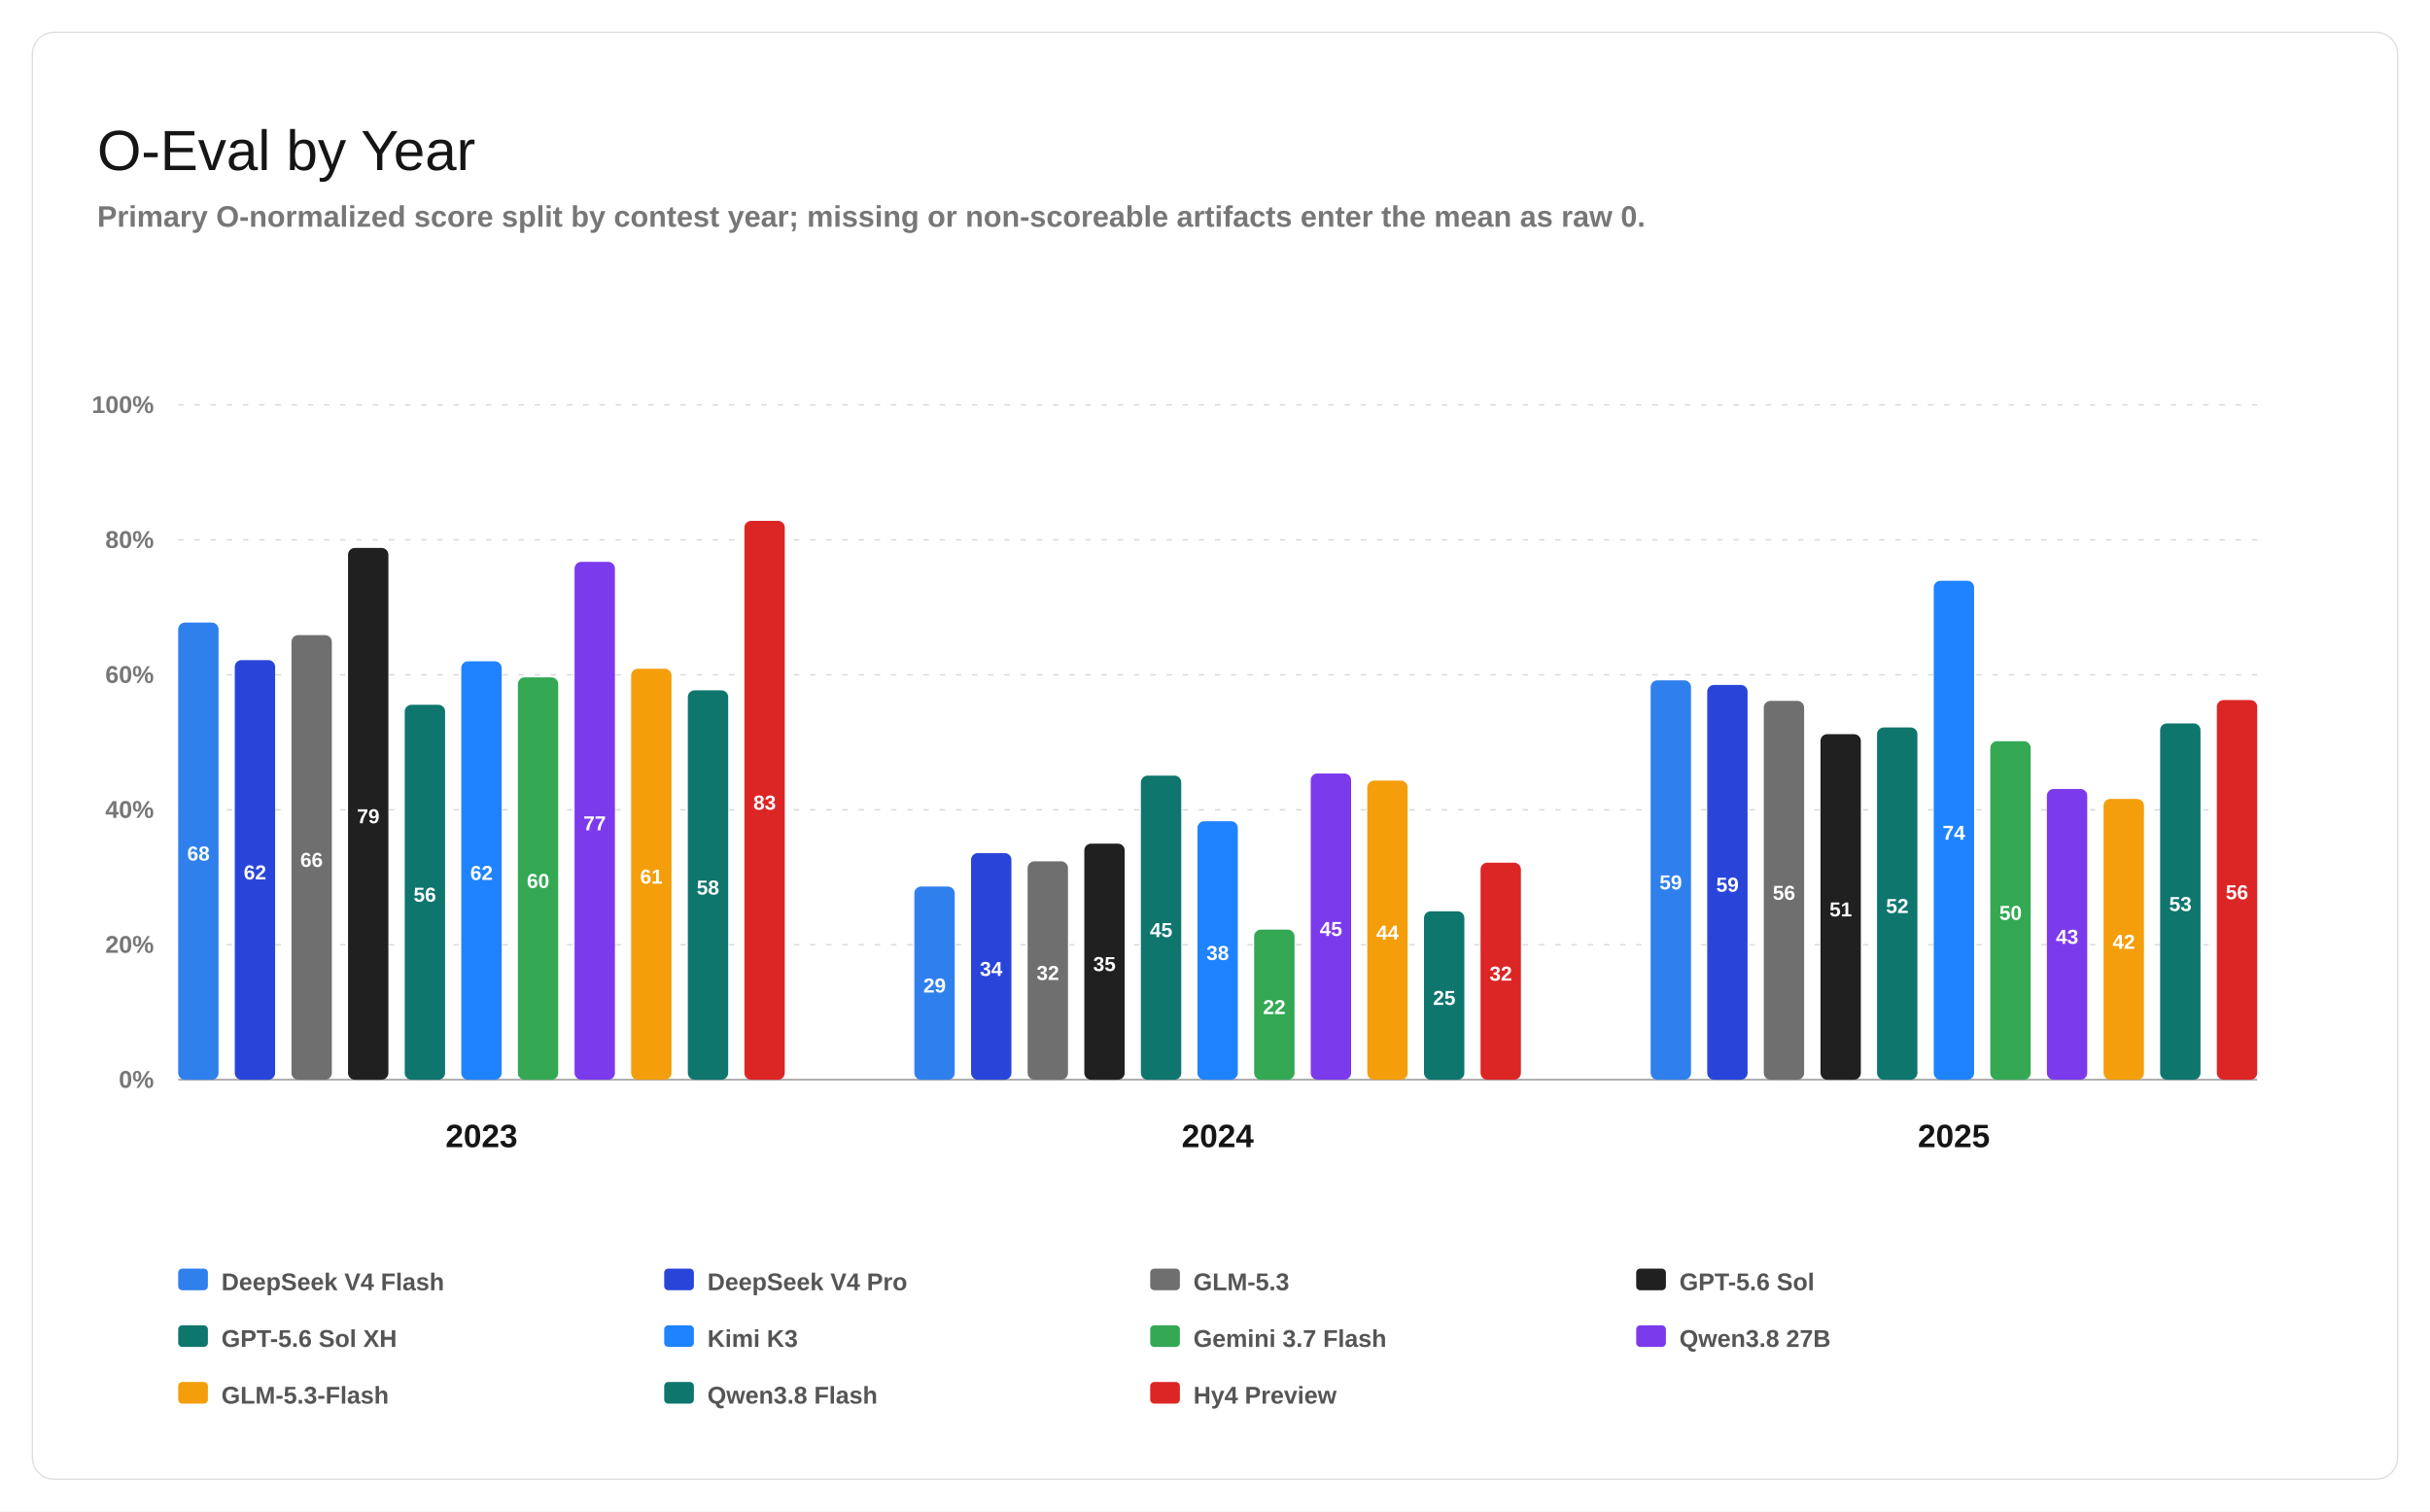
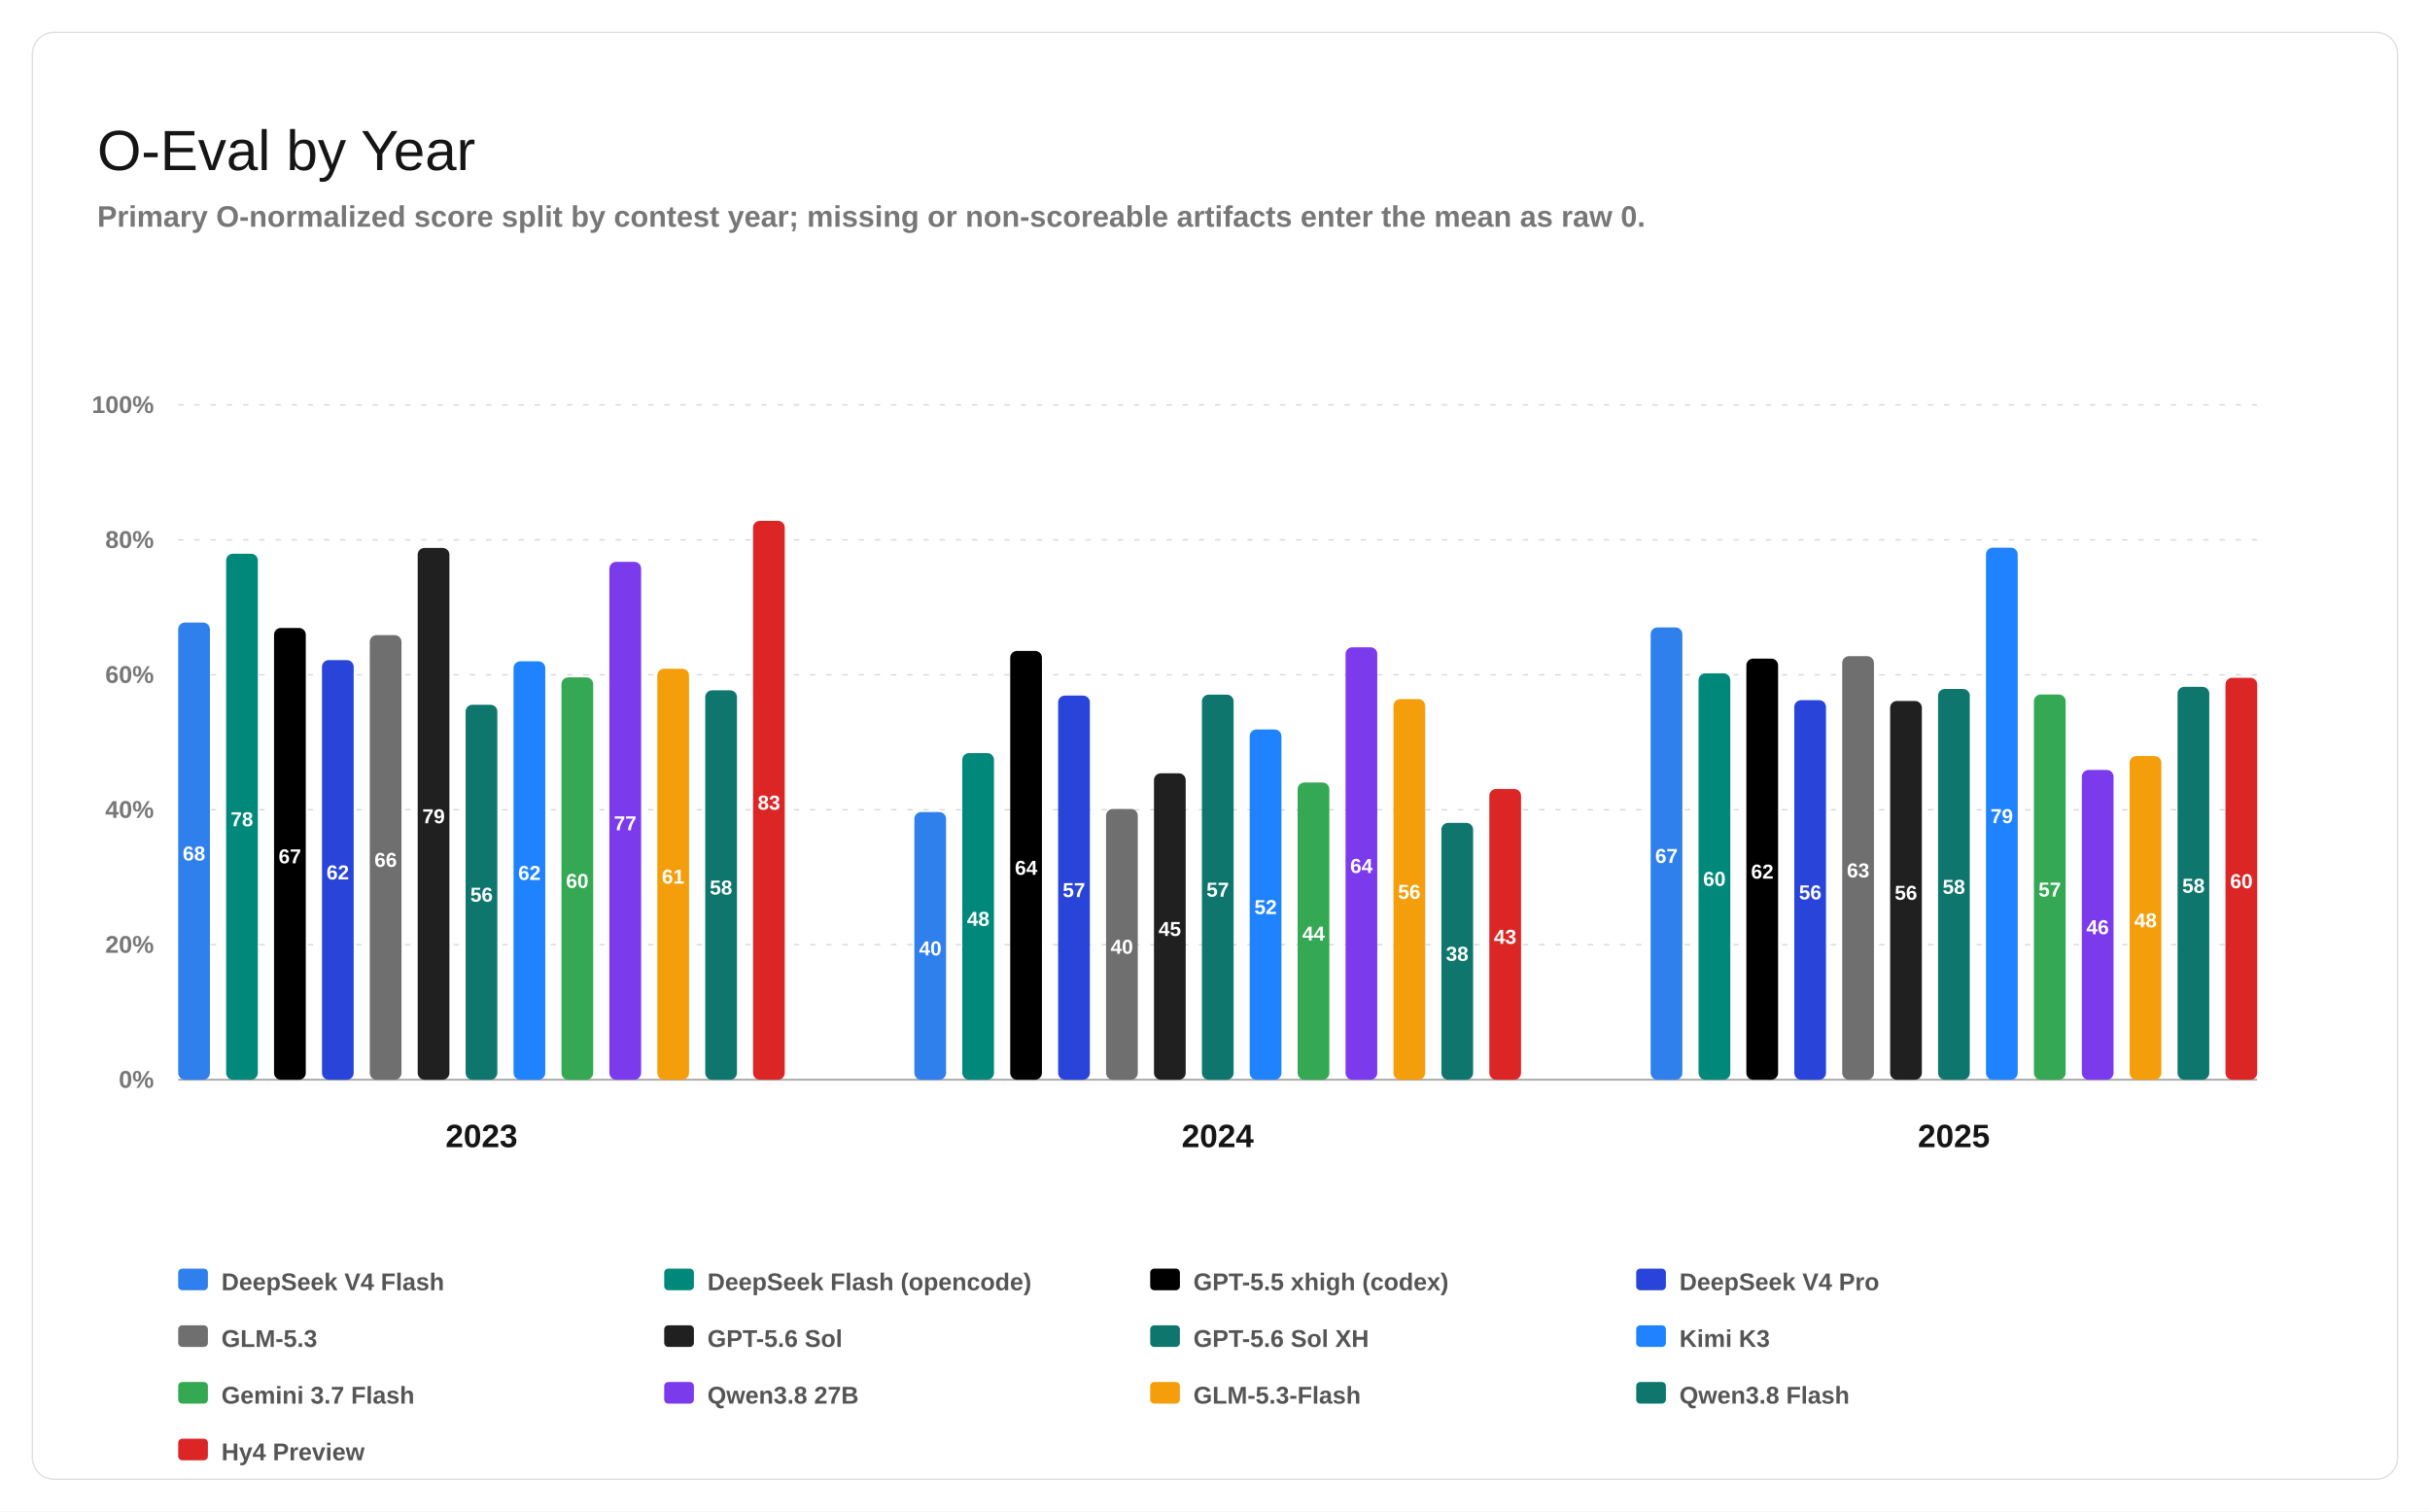
<svg xmlns="http://www.w3.org/2000/svg" width="1800" height="1120" viewBox="0 0 1800 1120" role="img">
  <style>
      .title { font-family: Georgia, Times, serif; font-size: 42px; font-weight: 500; fill: #050505; }
      .subtitle { font-family: Arial, Helvetica, sans-serif; font-size: 22px; fill: #777777; font-weight: 650; }
      .axis { font-family: Arial, Helvetica, sans-serif; font-size: 18px; fill: #777777; font-weight: 650; }
      .axis-title { font-family: Arial, Helvetica, sans-serif; font-size: 22px; fill: #111111; font-weight: 720; }
      .label { font-family: Arial, Helvetica, sans-serif; font-size: 19px; fill: #151515; font-weight: 700; }
      .small { font-family: Arial, Helvetica, sans-serif; font-size: 18px; fill: #777777; font-weight: 650; }
    </style>
  <rect width="1800" height="1120" fill="#ffffff" />
  <rect x="24.0" y="24.0" width="1752.0" height="1072.0" fill="#ffffff" rx="16.0" stroke="#dedede" />
  <text x="72.0" y="126.0" text-anchor="start" font-family="Arial, Helvetica, sans-serif" font-size="42" font-weight="500" fill="#151515">O-Eval by Year</text>
  <text x="72.0" y="168.0" text-anchor="start" font-family="Arial, Helvetica, sans-serif" font-size="22" font-weight="650" fill="#777777">Primary O-normalized score split by contest year; missing or non-scoreable artifacts enter the mean as raw 0.</text>
  <line x1="132.0" y1="800.0" x2="1672.0" y2="800.0" stroke="#aaaaaa" stroke-width="1.4" />
  <text x="114.0" y="806.0" text-anchor="end" font-family="Arial, Helvetica, sans-serif" font-size="18" font-weight="600" fill="#777777">0%</text>
  <line x1="132.0" y1="700.0" x2="1672.0" y2="700.0" stroke="#d7d7d7" stroke-width="1.0" stroke-dasharray="4 8" />
  <text x="114.0" y="706.0" text-anchor="end" font-family="Arial, Helvetica, sans-serif" font-size="18" font-weight="600" fill="#777777">20%</text>
  <line x1="132.0" y1="600.0" x2="1672.0" y2="600.0" stroke="#d7d7d7" stroke-width="1.0" stroke-dasharray="4 8" />
  <text x="114.0" y="606.0" text-anchor="end" font-family="Arial, Helvetica, sans-serif" font-size="18" font-weight="600" fill="#777777">40%</text>
  <line x1="132.0" y1="500.0" x2="1672.0" y2="500.0" stroke="#d7d7d7" stroke-width="1.0" stroke-dasharray="4 8" />
  <text x="114.0" y="506.0" text-anchor="end" font-family="Arial, Helvetica, sans-serif" font-size="18" font-weight="600" fill="#777777">60%</text>
  <line x1="132.0" y1="400.0" x2="1672.0" y2="400.0" stroke="#d7d7d7" stroke-width="1.0" stroke-dasharray="4 8" />
  <text x="114.0" y="406.0" text-anchor="end" font-family="Arial, Helvetica, sans-serif" font-size="18" font-weight="600" fill="#777777">80%</text>
  <line x1="132.0" y1="300.0" x2="1672.0" y2="300.0" stroke="#d7d7d7" stroke-width="1.0" stroke-dasharray="4 8" />
  <text x="114.0" y="306.0" text-anchor="end" font-family="Arial, Helvetica, sans-serif" font-size="18" font-weight="600" fill="#777777">100%</text>
  <text x="356.7" y="850.0" text-anchor="middle" font-family="Arial, Helvetica, sans-serif" font-size="24" font-weight="800" fill="#151515">2023</text>
-   <rect x="132.0" y="461.3" width="29.9" height="338.7" fill="#2f80ed" rx="5.0" />
-   <text x="147.0" y="637.6" text-anchor="middle" font-family="Arial, Helvetica, sans-serif" font-size="15" font-weight="800" fill="#ffffff">68</text>
-   <rect x="173.9" y="489.1" width="29.9" height="310.9" fill="#2945d9" rx="5.0" />
-   <text x="188.9" y="651.6" text-anchor="middle" font-family="Arial, Helvetica, sans-serif" font-size="15" font-weight="800" fill="#ffffff">62</text>
-   <rect x="215.9" y="470.6" width="29.9" height="329.4" fill="#6f6f6f" rx="5.0" />
-   <text x="230.8" y="642.3" text-anchor="middle" font-family="Arial, Helvetica, sans-serif" font-size="15" font-weight="800" fill="#ffffff">66</text>
-   <rect x="257.8" y="406.0" width="29.9" height="394.0" fill="#202020" rx="5.0" />
-   <text x="272.8" y="610.0" text-anchor="middle" font-family="Arial, Helvetica, sans-serif" font-size="15" font-weight="800" fill="#ffffff">79</text>
-   <rect x="299.8" y="522.2" width="29.9" height="277.8" fill="#0f766e" rx="5.0" />
-   <text x="314.7" y="668.1" text-anchor="middle" font-family="Arial, Helvetica, sans-serif" font-size="15" font-weight="800" fill="#ffffff">56</text>
-   <rect x="341.7" y="490.0" width="29.9" height="310.0" fill="#1f83ff" rx="5.0" />
-   <text x="356.7" y="652.0" text-anchor="middle" font-family="Arial, Helvetica, sans-serif" font-size="15" font-weight="800" fill="#ffffff">62</text>
-   <rect x="383.6" y="501.9" width="29.9" height="298.1" fill="#34a853" rx="5.0" />
-   <text x="398.6" y="657.9" text-anchor="middle" font-family="Arial, Helvetica, sans-serif" font-size="15" font-weight="800" fill="#ffffff">60</text>
-   <rect x="425.6" y="416.3" width="29.9" height="383.7" fill="#7c3aed" rx="5.0" />
-   <text x="440.5" y="615.2" text-anchor="middle" font-family="Arial, Helvetica, sans-serif" font-size="15" font-weight="800" fill="#ffffff">77</text>
-   <rect x="467.5" y="495.5" width="29.9" height="304.5" fill="#f59e0b" rx="5.0" />
-   <text x="482.5" y="654.7" text-anchor="middle" font-family="Arial, Helvetica, sans-serif" font-size="15" font-weight="800" fill="#ffffff">61</text>
-   <rect x="509.5" y="511.5" width="29.9" height="288.5" fill="#0f766e" rx="5.0" />
-   <text x="524.4" y="662.8" text-anchor="middle" font-family="Arial, Helvetica, sans-serif" font-size="15" font-weight="800" fill="#ffffff">58</text>
-   <rect x="551.4" y="385.9" width="29.9" height="414.1" fill="#dc2626" rx="5.0" />
-   <text x="566.4" y="599.9" text-anchor="middle" font-family="Arial, Helvetica, sans-serif" font-size="15" font-weight="800" fill="#ffffff">83</text>
+   <rect x="132.0" y="461.3" width="23.5" height="338.7" fill="#2f80ed" rx="5.0" />
+   <text x="143.7" y="637.6" text-anchor="middle" font-family="Arial, Helvetica, sans-serif" font-size="15" font-weight="800" fill="#ffffff">68</text>
+   <rect x="167.5" y="410.3" width="23.5" height="389.7" fill="#00897b" rx="5.0" />
+   <text x="179.2" y="612.2" text-anchor="middle" font-family="Arial, Helvetica, sans-serif" font-size="15" font-weight="800" fill="#ffffff">78</text>
+   <rect x="203.0" y="465.3" width="23.5" height="334.7" fill="#000000" rx="5.0" />
+   <text x="214.7" y="639.7" text-anchor="middle" font-family="Arial, Helvetica, sans-serif" font-size="15" font-weight="800" fill="#ffffff">67</text>
+   <rect x="238.5" y="489.1" width="23.5" height="310.9" fill="#2945d9" rx="5.0" />
+   <text x="250.2" y="651.6" text-anchor="middle" font-family="Arial, Helvetica, sans-serif" font-size="15" font-weight="800" fill="#ffffff">62</text>
+   <rect x="273.9" y="470.6" width="23.5" height="329.4" fill="#6f6f6f" rx="5.0" />
+   <text x="285.7" y="642.3" text-anchor="middle" font-family="Arial, Helvetica, sans-serif" font-size="15" font-weight="800" fill="#ffffff">66</text>
+   <rect x="309.4" y="406.0" width="23.5" height="394.0" fill="#202020" rx="5.0" />
+   <text x="321.2" y="610.0" text-anchor="middle" font-family="Arial, Helvetica, sans-serif" font-size="15" font-weight="800" fill="#ffffff">79</text>
+   <rect x="344.9" y="522.2" width="23.5" height="277.8" fill="#0f766e" rx="5.0" />
+   <text x="356.7" y="668.1" text-anchor="middle" font-family="Arial, Helvetica, sans-serif" font-size="15" font-weight="800" fill="#ffffff">56</text>
+   <rect x="380.4" y="490.0" width="23.5" height="310.0" fill="#1f83ff" rx="5.0" />
+   <text x="392.2" y="652.0" text-anchor="middle" font-family="Arial, Helvetica, sans-serif" font-size="15" font-weight="800" fill="#ffffff">62</text>
+   <rect x="415.9" y="501.9" width="23.5" height="298.1" fill="#34a853" rx="5.0" />
+   <text x="427.6" y="657.9" text-anchor="middle" font-family="Arial, Helvetica, sans-serif" font-size="15" font-weight="800" fill="#ffffff">60</text>
+   <rect x="451.4" y="416.3" width="23.5" height="383.7" fill="#7c3aed" rx="5.0" />
+   <text x="463.1" y="615.2" text-anchor="middle" font-family="Arial, Helvetica, sans-serif" font-size="15" font-weight="800" fill="#ffffff">77</text>
+   <rect x="486.9" y="495.5" width="23.5" height="304.5" fill="#f59e0b" rx="5.0" />
+   <text x="498.6" y="654.7" text-anchor="middle" font-family="Arial, Helvetica, sans-serif" font-size="15" font-weight="800" fill="#ffffff">61</text>
+   <rect x="522.4" y="511.5" width="23.5" height="288.5" fill="#0f766e" rx="5.0" />
+   <text x="534.1" y="662.8" text-anchor="middle" font-family="Arial, Helvetica, sans-serif" font-size="15" font-weight="800" fill="#ffffff">58</text>
+   <rect x="557.8" y="385.9" width="23.5" height="414.1" fill="#dc2626" rx="5.0" />
+   <text x="569.6" y="599.9" text-anchor="middle" font-family="Arial, Helvetica, sans-serif" font-size="15" font-weight="800" fill="#ffffff">83</text>
  <text x="902.0" y="850.0" text-anchor="middle" font-family="Arial, Helvetica, sans-serif" font-size="24" font-weight="800" fill="#151515">2024</text>
-   <rect x="677.3" y="656.9" width="29.9" height="143.1" fill="#2f80ed" rx="5.0" />
-   <text x="692.3" y="735.4" text-anchor="middle" font-family="Arial, Helvetica, sans-serif" font-size="15" font-weight="800" fill="#ffffff">29</text>
-   <rect x="719.3" y="632.1" width="29.9" height="167.9" fill="#2945d9" rx="5.0" />
-   <text x="734.2" y="723.1" text-anchor="middle" font-family="Arial, Helvetica, sans-serif" font-size="15" font-weight="800" fill="#ffffff">34</text>
-   <rect x="761.2" y="638.2" width="29.9" height="161.8" fill="#6f6f6f" rx="5.0" />
-   <text x="776.2" y="726.1" text-anchor="middle" font-family="Arial, Helvetica, sans-serif" font-size="15" font-weight="800" fill="#ffffff">32</text>
-   <rect x="803.2" y="625.1" width="29.9" height="174.9" fill="#202020" rx="5.0" />
-   <text x="818.1" y="719.5" text-anchor="middle" font-family="Arial, Helvetica, sans-serif" font-size="15" font-weight="800" fill="#ffffff">35</text>
-   <rect x="845.1" y="574.7" width="29.9" height="225.3" fill="#0f766e" rx="5.0" />
-   <text x="860.1" y="694.3" text-anchor="middle" font-family="Arial, Helvetica, sans-serif" font-size="15" font-weight="800" fill="#ffffff">45</text>
-   <rect x="887.0" y="608.5" width="29.9" height="191.5" fill="#1f83ff" rx="5.0" />
-   <text x="902.0" y="711.3" text-anchor="middle" font-family="Arial, Helvetica, sans-serif" font-size="15" font-weight="800" fill="#ffffff">38</text>
-   <rect x="929.0" y="688.8" width="29.9" height="111.2" fill="#34a853" rx="5.0" />
-   <text x="943.9" y="751.4" text-anchor="middle" font-family="Arial, Helvetica, sans-serif" font-size="15" font-weight="800" fill="#ffffff">22</text>
-   <rect x="970.9" y="573.1" width="29.9" height="226.9" fill="#7c3aed" rx="5.0" />
-   <text x="985.9" y="693.5" text-anchor="middle" font-family="Arial, Helvetica, sans-serif" font-size="15" font-weight="800" fill="#ffffff">45</text>
-   <rect x="1012.8" y="578.4" width="29.9" height="221.6" fill="#f59e0b" rx="5.0" />
-   <text x="1027.8" y="696.2" text-anchor="middle" font-family="Arial, Helvetica, sans-serif" font-size="15" font-weight="800" fill="#ffffff">44</text>
-   <rect x="1054.8" y="675.2" width="29.9" height="124.8" fill="#0f766e" rx="5.0" />
-   <text x="1069.8" y="744.6" text-anchor="middle" font-family="Arial, Helvetica, sans-serif" font-size="15" font-weight="800" fill="#ffffff">25</text>
-   <rect x="1096.7" y="639.2" width="29.9" height="160.8" fill="#dc2626" rx="5.0" />
-   <text x="1111.7" y="726.6" text-anchor="middle" font-family="Arial, Helvetica, sans-serif" font-size="15" font-weight="800" fill="#ffffff">32</text>
+   <rect x="677.3" y="601.7" width="23.5" height="198.3" fill="#2f80ed" rx="5.0" />
+   <text x="689.1" y="707.9" text-anchor="middle" font-family="Arial, Helvetica, sans-serif" font-size="15" font-weight="800" fill="#ffffff">40</text>
+   <rect x="712.8" y="558.0" width="23.5" height="242.0" fill="#00897b" rx="5.0" />
+   <text x="724.6" y="686.0" text-anchor="middle" font-family="Arial, Helvetica, sans-serif" font-size="15" font-weight="800" fill="#ffffff">48</text>
+   <rect x="748.3" y="482.3" width="23.5" height="317.7" fill="#000000" rx="5.0" />
+   <text x="760.1" y="648.2" text-anchor="middle" font-family="Arial, Helvetica, sans-serif" font-size="15" font-weight="800" fill="#ffffff">64</text>
+   <rect x="783.8" y="515.4" width="23.5" height="284.6" fill="#2945d9" rx="5.0" />
+   <text x="795.5" y="664.7" text-anchor="middle" font-family="Arial, Helvetica, sans-serif" font-size="15" font-weight="800" fill="#ffffff">57</text>
+   <rect x="819.3" y="599.4" width="23.5" height="200.6" fill="#6f6f6f" rx="5.0" />
+   <text x="831.0" y="706.7" text-anchor="middle" font-family="Arial, Helvetica, sans-serif" font-size="15" font-weight="800" fill="#ffffff">40</text>
+   <rect x="854.8" y="573.0" width="23.5" height="227.0" fill="#202020" rx="5.0" />
+   <text x="866.5" y="693.5" text-anchor="middle" font-family="Arial, Helvetica, sans-serif" font-size="15" font-weight="800" fill="#ffffff">45</text>
+   <rect x="890.3" y="514.7" width="23.5" height="285.3" fill="#0f766e" rx="5.0" />
+   <text x="902.0" y="664.4" text-anchor="middle" font-family="Arial, Helvetica, sans-serif" font-size="15" font-weight="800" fill="#ffffff">57</text>
+   <rect x="925.7" y="540.5" width="23.5" height="259.5" fill="#1f83ff" rx="5.0" />
+   <text x="937.5" y="677.3" text-anchor="middle" font-family="Arial, Helvetica, sans-serif" font-size="15" font-weight="800" fill="#ffffff">52</text>
+   <rect x="961.2" y="579.8" width="23.5" height="220.2" fill="#34a853" rx="5.0" />
+   <text x="973.0" y="696.9" text-anchor="middle" font-family="Arial, Helvetica, sans-serif" font-size="15" font-weight="800" fill="#ffffff">44</text>
+   <rect x="996.7" y="479.6" width="23.5" height="320.4" fill="#7c3aed" rx="5.0" />
+   <text x="1008.5" y="646.8" text-anchor="middle" font-family="Arial, Helvetica, sans-serif" font-size="15" font-weight="800" fill="#ffffff">64</text>
+   <rect x="1032.2" y="518.0" width="23.5" height="282.0" fill="#f59e0b" rx="5.0" />
+   <text x="1043.9" y="666.0" text-anchor="middle" font-family="Arial, Helvetica, sans-serif" font-size="15" font-weight="800" fill="#ffffff">56</text>
+   <rect x="1067.7" y="609.7" width="23.5" height="190.3" fill="#0f766e" rx="5.0" />
+   <text x="1079.4" y="711.9" text-anchor="middle" font-family="Arial, Helvetica, sans-serif" font-size="15" font-weight="800" fill="#ffffff">38</text>
+   <rect x="1103.2" y="584.6" width="23.5" height="215.4" fill="#dc2626" rx="5.0" />
+   <text x="1114.9" y="699.3" text-anchor="middle" font-family="Arial, Helvetica, sans-serif" font-size="15" font-weight="800" fill="#ffffff">43</text>
  <text x="1447.3" y="850.0" text-anchor="middle" font-family="Arial, Helvetica, sans-serif" font-size="24" font-weight="800" fill="#151515">2025</text>
-   <rect x="1222.7" y="504.1" width="29.9" height="295.9" fill="#2f80ed" rx="5.0" />
-   <text x="1237.6" y="659.0" text-anchor="middle" font-family="Arial, Helvetica, sans-serif" font-size="15" font-weight="800" fill="#ffffff">59</text>
-   <rect x="1264.6" y="507.5" width="29.9" height="292.5" fill="#2945d9" rx="5.0" />
-   <text x="1279.6" y="660.7" text-anchor="middle" font-family="Arial, Helvetica, sans-serif" font-size="15" font-weight="800" fill="#ffffff">59</text>
-   <rect x="1306.5" y="519.3" width="29.9" height="280.7" fill="#6f6f6f" rx="5.0" />
-   <text x="1321.5" y="666.7" text-anchor="middle" font-family="Arial, Helvetica, sans-serif" font-size="15" font-weight="800" fill="#ffffff">56</text>
-   <rect x="1348.5" y="544.0" width="29.9" height="256.0" fill="#202020" rx="5.0" />
-   <text x="1363.5" y="679.0" text-anchor="middle" font-family="Arial, Helvetica, sans-serif" font-size="15" font-weight="800" fill="#ffffff">51</text>
-   <rect x="1390.4" y="539.0" width="29.9" height="261.0" fill="#0f766e" rx="5.0" />
-   <text x="1405.4" y="676.5" text-anchor="middle" font-family="Arial, Helvetica, sans-serif" font-size="15" font-weight="800" fill="#ffffff">52</text>
-   <rect x="1432.4" y="430.3" width="29.9" height="369.7" fill="#1f83ff" rx="5.0" />
-   <text x="1447.3" y="622.2" text-anchor="middle" font-family="Arial, Helvetica, sans-serif" font-size="15" font-weight="800" fill="#ffffff">74</text>
-   <rect x="1474.3" y="549.2" width="29.9" height="250.8" fill="#34a853" rx="5.0" />
-   <text x="1489.3" y="681.6" text-anchor="middle" font-family="Arial, Helvetica, sans-serif" font-size="15" font-weight="800" fill="#ffffff">50</text>
-   <rect x="1516.2" y="584.6" width="29.9" height="215.4" fill="#7c3aed" rx="5.0" />
-   <text x="1531.2" y="699.3" text-anchor="middle" font-family="Arial, Helvetica, sans-serif" font-size="15" font-weight="800" fill="#ffffff">43</text>
-   <rect x="1558.2" y="592.0" width="29.9" height="208.0" fill="#f59e0b" rx="5.0" />
-   <text x="1573.2" y="703.0" text-anchor="middle" font-family="Arial, Helvetica, sans-serif" font-size="15" font-weight="800" fill="#ffffff">42</text>
-   <rect x="1600.1" y="536.0" width="29.9" height="264.0" fill="#0f766e" rx="5.0" />
-   <text x="1615.1" y="675.0" text-anchor="middle" font-family="Arial, Helvetica, sans-serif" font-size="15" font-weight="800" fill="#ffffff">53</text>
-   <rect x="1642.1" y="518.7" width="29.9" height="281.3" fill="#dc2626" rx="5.0" />
-   <text x="1657.0" y="666.3" text-anchor="middle" font-family="Arial, Helvetica, sans-serif" font-size="15" font-weight="800" fill="#ffffff">56</text>
+   <rect x="1222.7" y="464.9" width="23.5" height="335.1" fill="#2f80ed" rx="5.0" />
+   <text x="1234.4" y="639.4" text-anchor="middle" font-family="Arial, Helvetica, sans-serif" font-size="15" font-weight="800" fill="#ffffff">67</text>
+   <rect x="1258.2" y="498.9" width="23.5" height="301.1" fill="#00897b" rx="5.0" />
+   <text x="1269.9" y="656.4" text-anchor="middle" font-family="Arial, Helvetica, sans-serif" font-size="15" font-weight="800" fill="#ffffff">60</text>
+   <rect x="1293.6" y="488.0" width="23.5" height="312.0" fill="#000000" rx="5.0" />
+   <text x="1305.4" y="651.0" text-anchor="middle" font-family="Arial, Helvetica, sans-serif" font-size="15" font-weight="800" fill="#ffffff">62</text>
+   <rect x="1329.1" y="518.8" width="23.5" height="281.2" fill="#2945d9" rx="5.0" />
+   <text x="1340.9" y="666.4" text-anchor="middle" font-family="Arial, Helvetica, sans-serif" font-size="15" font-weight="800" fill="#ffffff">56</text>
+   <rect x="1364.6" y="486.2" width="23.5" height="313.8" fill="#6f6f6f" rx="5.0" />
+   <text x="1376.4" y="650.1" text-anchor="middle" font-family="Arial, Helvetica, sans-serif" font-size="15" font-weight="800" fill="#ffffff">63</text>
+   <rect x="1400.1" y="519.4" width="23.5" height="280.6" fill="#202020" rx="5.0" />
+   <text x="1411.8" y="666.7" text-anchor="middle" font-family="Arial, Helvetica, sans-serif" font-size="15" font-weight="800" fill="#ffffff">56</text>
+   <rect x="1435.6" y="510.5" width="23.5" height="289.5" fill="#0f766e" rx="5.0" />
+   <text x="1447.3" y="662.3" text-anchor="middle" font-family="Arial, Helvetica, sans-serif" font-size="15" font-weight="800" fill="#ffffff">58</text>
+   <rect x="1471.1" y="405.8" width="23.5" height="394.2" fill="#1f83ff" rx="5.0" />
+   <text x="1482.8" y="609.9" text-anchor="middle" font-family="Arial, Helvetica, sans-serif" font-size="15" font-weight="800" fill="#ffffff">79</text>
+   <rect x="1506.6" y="514.6" width="23.5" height="285.4" fill="#34a853" rx="5.0" />
+   <text x="1518.3" y="664.3" text-anchor="middle" font-family="Arial, Helvetica, sans-serif" font-size="15" font-weight="800" fill="#ffffff">57</text>
+   <rect x="1542.1" y="570.5" width="23.5" height="229.5" fill="#7c3aed" rx="5.0" />
+   <text x="1553.8" y="692.2" text-anchor="middle" font-family="Arial, Helvetica, sans-serif" font-size="15" font-weight="800" fill="#ffffff">46</text>
+   <rect x="1577.5" y="560.2" width="23.5" height="239.8" fill="#f59e0b" rx="5.0" />
+   <text x="1589.3" y="687.1" text-anchor="middle" font-family="Arial, Helvetica, sans-serif" font-size="15" font-weight="800" fill="#ffffff">48</text>
+   <rect x="1613.0" y="508.9" width="23.5" height="291.1" fill="#0f766e" rx="5.0" />
+   <text x="1624.8" y="661.5" text-anchor="middle" font-family="Arial, Helvetica, sans-serif" font-size="15" font-weight="800" fill="#ffffff">58</text>
+   <rect x="1648.5" y="502.2" width="23.5" height="297.8" fill="#dc2626" rx="5.0" />
+   <text x="1660.3" y="658.1" text-anchor="middle" font-family="Arial, Helvetica, sans-serif" font-size="15" font-weight="800" fill="#ffffff">60</text>
  <rect x="132.0" y="940.0" width="22.0" height="16.0" fill="#2f80ed" rx="3.0" />
  <text x="164.0" y="956.0" text-anchor="start" font-family="Arial, Helvetica, sans-serif" font-size="18" font-weight="600" fill="#555555">DeepSeek V4 Flash</text>
-   <rect x="492.0" y="940.0" width="22.0" height="16.0" fill="#2945d9" rx="3.0" />
-   <text x="524.0" y="956.0" text-anchor="start" font-family="Arial, Helvetica, sans-serif" font-size="18" font-weight="600" fill="#555555">DeepSeek V4 Pro</text>
-   <rect x="852.0" y="940.0" width="22.0" height="16.0" fill="#6f6f6f" rx="3.0" />
-   <text x="884.0" y="956.0" text-anchor="start" font-family="Arial, Helvetica, sans-serif" font-size="18" font-weight="600" fill="#555555">GLM-5.3</text>
-   <rect x="1212.0" y="940.0" width="22.0" height="16.0" fill="#202020" rx="3.0" />
-   <text x="1244.0" y="956.0" text-anchor="start" font-family="Arial, Helvetica, sans-serif" font-size="18" font-weight="600" fill="#555555">GPT-5.6 Sol</text>
-   <rect x="132.0" y="982.0" width="22.0" height="16.0" fill="#0f766e" rx="3.0" />
-   <text x="164.0" y="998.0" text-anchor="start" font-family="Arial, Helvetica, sans-serif" font-size="18" font-weight="600" fill="#555555">GPT-5.6 Sol XH</text>
-   <rect x="492.0" y="982.0" width="22.0" height="16.0" fill="#1f83ff" rx="3.0" />
-   <text x="524.0" y="998.0" text-anchor="start" font-family="Arial, Helvetica, sans-serif" font-size="18" font-weight="600" fill="#555555">Kimi K3</text>
-   <rect x="852.0" y="982.0" width="22.0" height="16.0" fill="#34a853" rx="3.0" />
-   <text x="884.0" y="998.0" text-anchor="start" font-family="Arial, Helvetica, sans-serif" font-size="18" font-weight="600" fill="#555555">Gemini 3.7 Flash</text>
-   <rect x="1212.0" y="982.0" width="22.0" height="16.0" fill="#7c3aed" rx="3.0" />
-   <text x="1244.0" y="998.0" text-anchor="start" font-family="Arial, Helvetica, sans-serif" font-size="18" font-weight="600" fill="#555555">Qwen3.8 27B</text>
-   <rect x="132.0" y="1024.0" width="22.0" height="16.0" fill="#f59e0b" rx="3.0" />
-   <text x="164.0" y="1040.0" text-anchor="start" font-family="Arial, Helvetica, sans-serif" font-size="18" font-weight="600" fill="#555555">GLM-5.3-Flash</text>
-   <rect x="492.0" y="1024.0" width="22.0" height="16.0" fill="#0f766e" rx="3.0" />
-   <text x="524.0" y="1040.0" text-anchor="start" font-family="Arial, Helvetica, sans-serif" font-size="18" font-weight="600" fill="#555555">Qwen3.8 Flash</text>
-   <rect x="852.0" y="1024.0" width="22.0" height="16.0" fill="#dc2626" rx="3.0" />
-   <text x="884.0" y="1040.0" text-anchor="start" font-family="Arial, Helvetica, sans-serif" font-size="18" font-weight="600" fill="#555555">Hy4 Preview</text>
+   <rect x="492.0" y="940.0" width="22.0" height="16.0" fill="#00897b" rx="3.0" />
+   <text x="524.0" y="956.0" text-anchor="start" font-family="Arial, Helvetica, sans-serif" font-size="18" font-weight="600" fill="#555555">DeepSeek Flash (opencode)</text>
+   <rect x="852.0" y="940.0" width="22.0" height="16.0" fill="#000000" rx="3.0" />
+   <text x="884.0" y="956.0" text-anchor="start" font-family="Arial, Helvetica, sans-serif" font-size="18" font-weight="600" fill="#555555">GPT-5.5 xhigh (codex)</text>
+   <rect x="1212.0" y="940.0" width="22.0" height="16.0" fill="#2945d9" rx="3.0" />
+   <text x="1244.0" y="956.0" text-anchor="start" font-family="Arial, Helvetica, sans-serif" font-size="18" font-weight="600" fill="#555555">DeepSeek V4 Pro</text>
+   <rect x="132.0" y="982.0" width="22.0" height="16.0" fill="#6f6f6f" rx="3.0" />
+   <text x="164.0" y="998.0" text-anchor="start" font-family="Arial, Helvetica, sans-serif" font-size="18" font-weight="600" fill="#555555">GLM-5.3</text>
+   <rect x="492.0" y="982.0" width="22.0" height="16.0" fill="#202020" rx="3.0" />
+   <text x="524.0" y="998.0" text-anchor="start" font-family="Arial, Helvetica, sans-serif" font-size="18" font-weight="600" fill="#555555">GPT-5.6 Sol</text>
+   <rect x="852.0" y="982.0" width="22.0" height="16.0" fill="#0f766e" rx="3.0" />
+   <text x="884.0" y="998.0" text-anchor="start" font-family="Arial, Helvetica, sans-serif" font-size="18" font-weight="600" fill="#555555">GPT-5.6 Sol XH</text>
+   <rect x="1212.0" y="982.0" width="22.0" height="16.0" fill="#1f83ff" rx="3.0" />
+   <text x="1244.0" y="998.0" text-anchor="start" font-family="Arial, Helvetica, sans-serif" font-size="18" font-weight="600" fill="#555555">Kimi K3</text>
+   <rect x="132.0" y="1024.0" width="22.0" height="16.0" fill="#34a853" rx="3.0" />
+   <text x="164.0" y="1040.0" text-anchor="start" font-family="Arial, Helvetica, sans-serif" font-size="18" font-weight="600" fill="#555555">Gemini 3.7 Flash</text>
+   <rect x="492.0" y="1024.0" width="22.0" height="16.0" fill="#7c3aed" rx="3.0" />
+   <text x="524.0" y="1040.0" text-anchor="start" font-family="Arial, Helvetica, sans-serif" font-size="18" font-weight="600" fill="#555555">Qwen3.8 27B</text>
+   <rect x="852.0" y="1024.0" width="22.0" height="16.0" fill="#f59e0b" rx="3.0" />
+   <text x="884.0" y="1040.0" text-anchor="start" font-family="Arial, Helvetica, sans-serif" font-size="18" font-weight="600" fill="#555555">GLM-5.3-Flash</text>
+   <rect x="1212.0" y="1024.0" width="22.0" height="16.0" fill="#0f766e" rx="3.0" />
+   <text x="1244.0" y="1040.0" text-anchor="start" font-family="Arial, Helvetica, sans-serif" font-size="18" font-weight="600" fill="#555555">Qwen3.8 Flash</text>
+   <rect x="132.0" y="1066.0" width="22.0" height="16.0" fill="#dc2626" rx="3.0" />
+   <text x="164.0" y="1082.0" text-anchor="start" font-family="Arial, Helvetica, sans-serif" font-size="18" font-weight="600" fill="#555555">Hy4 Preview</text>
</svg>
